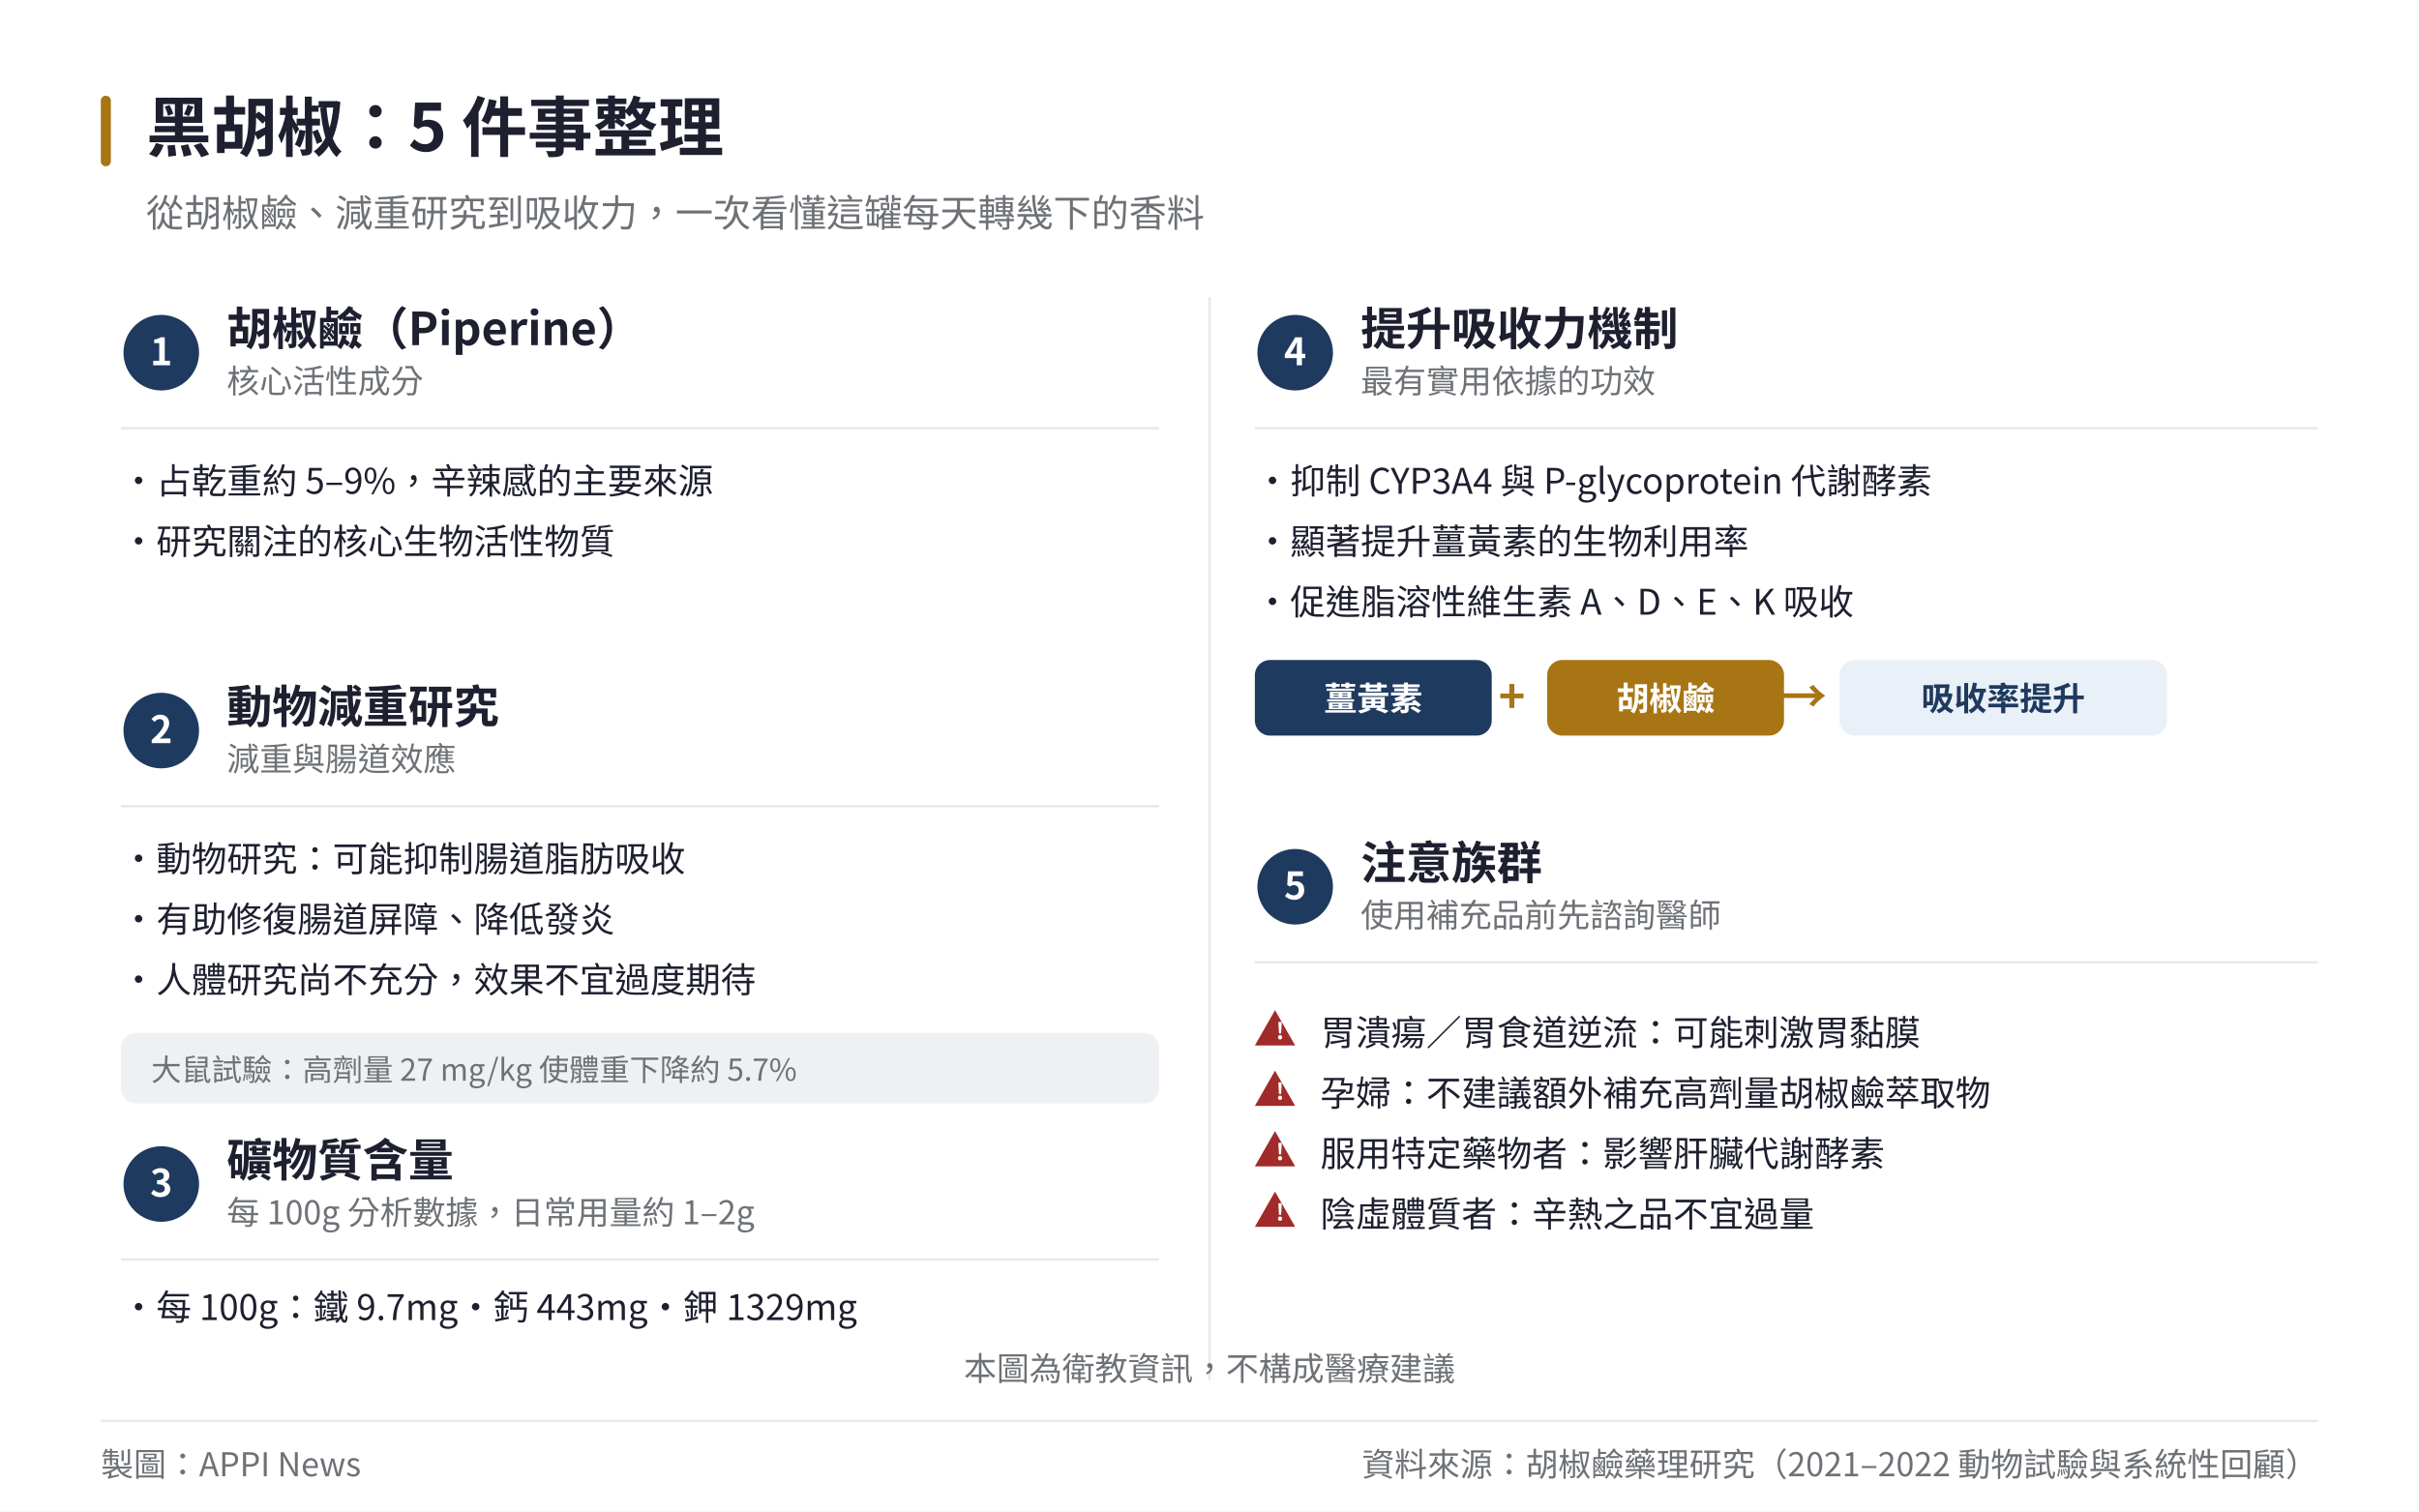
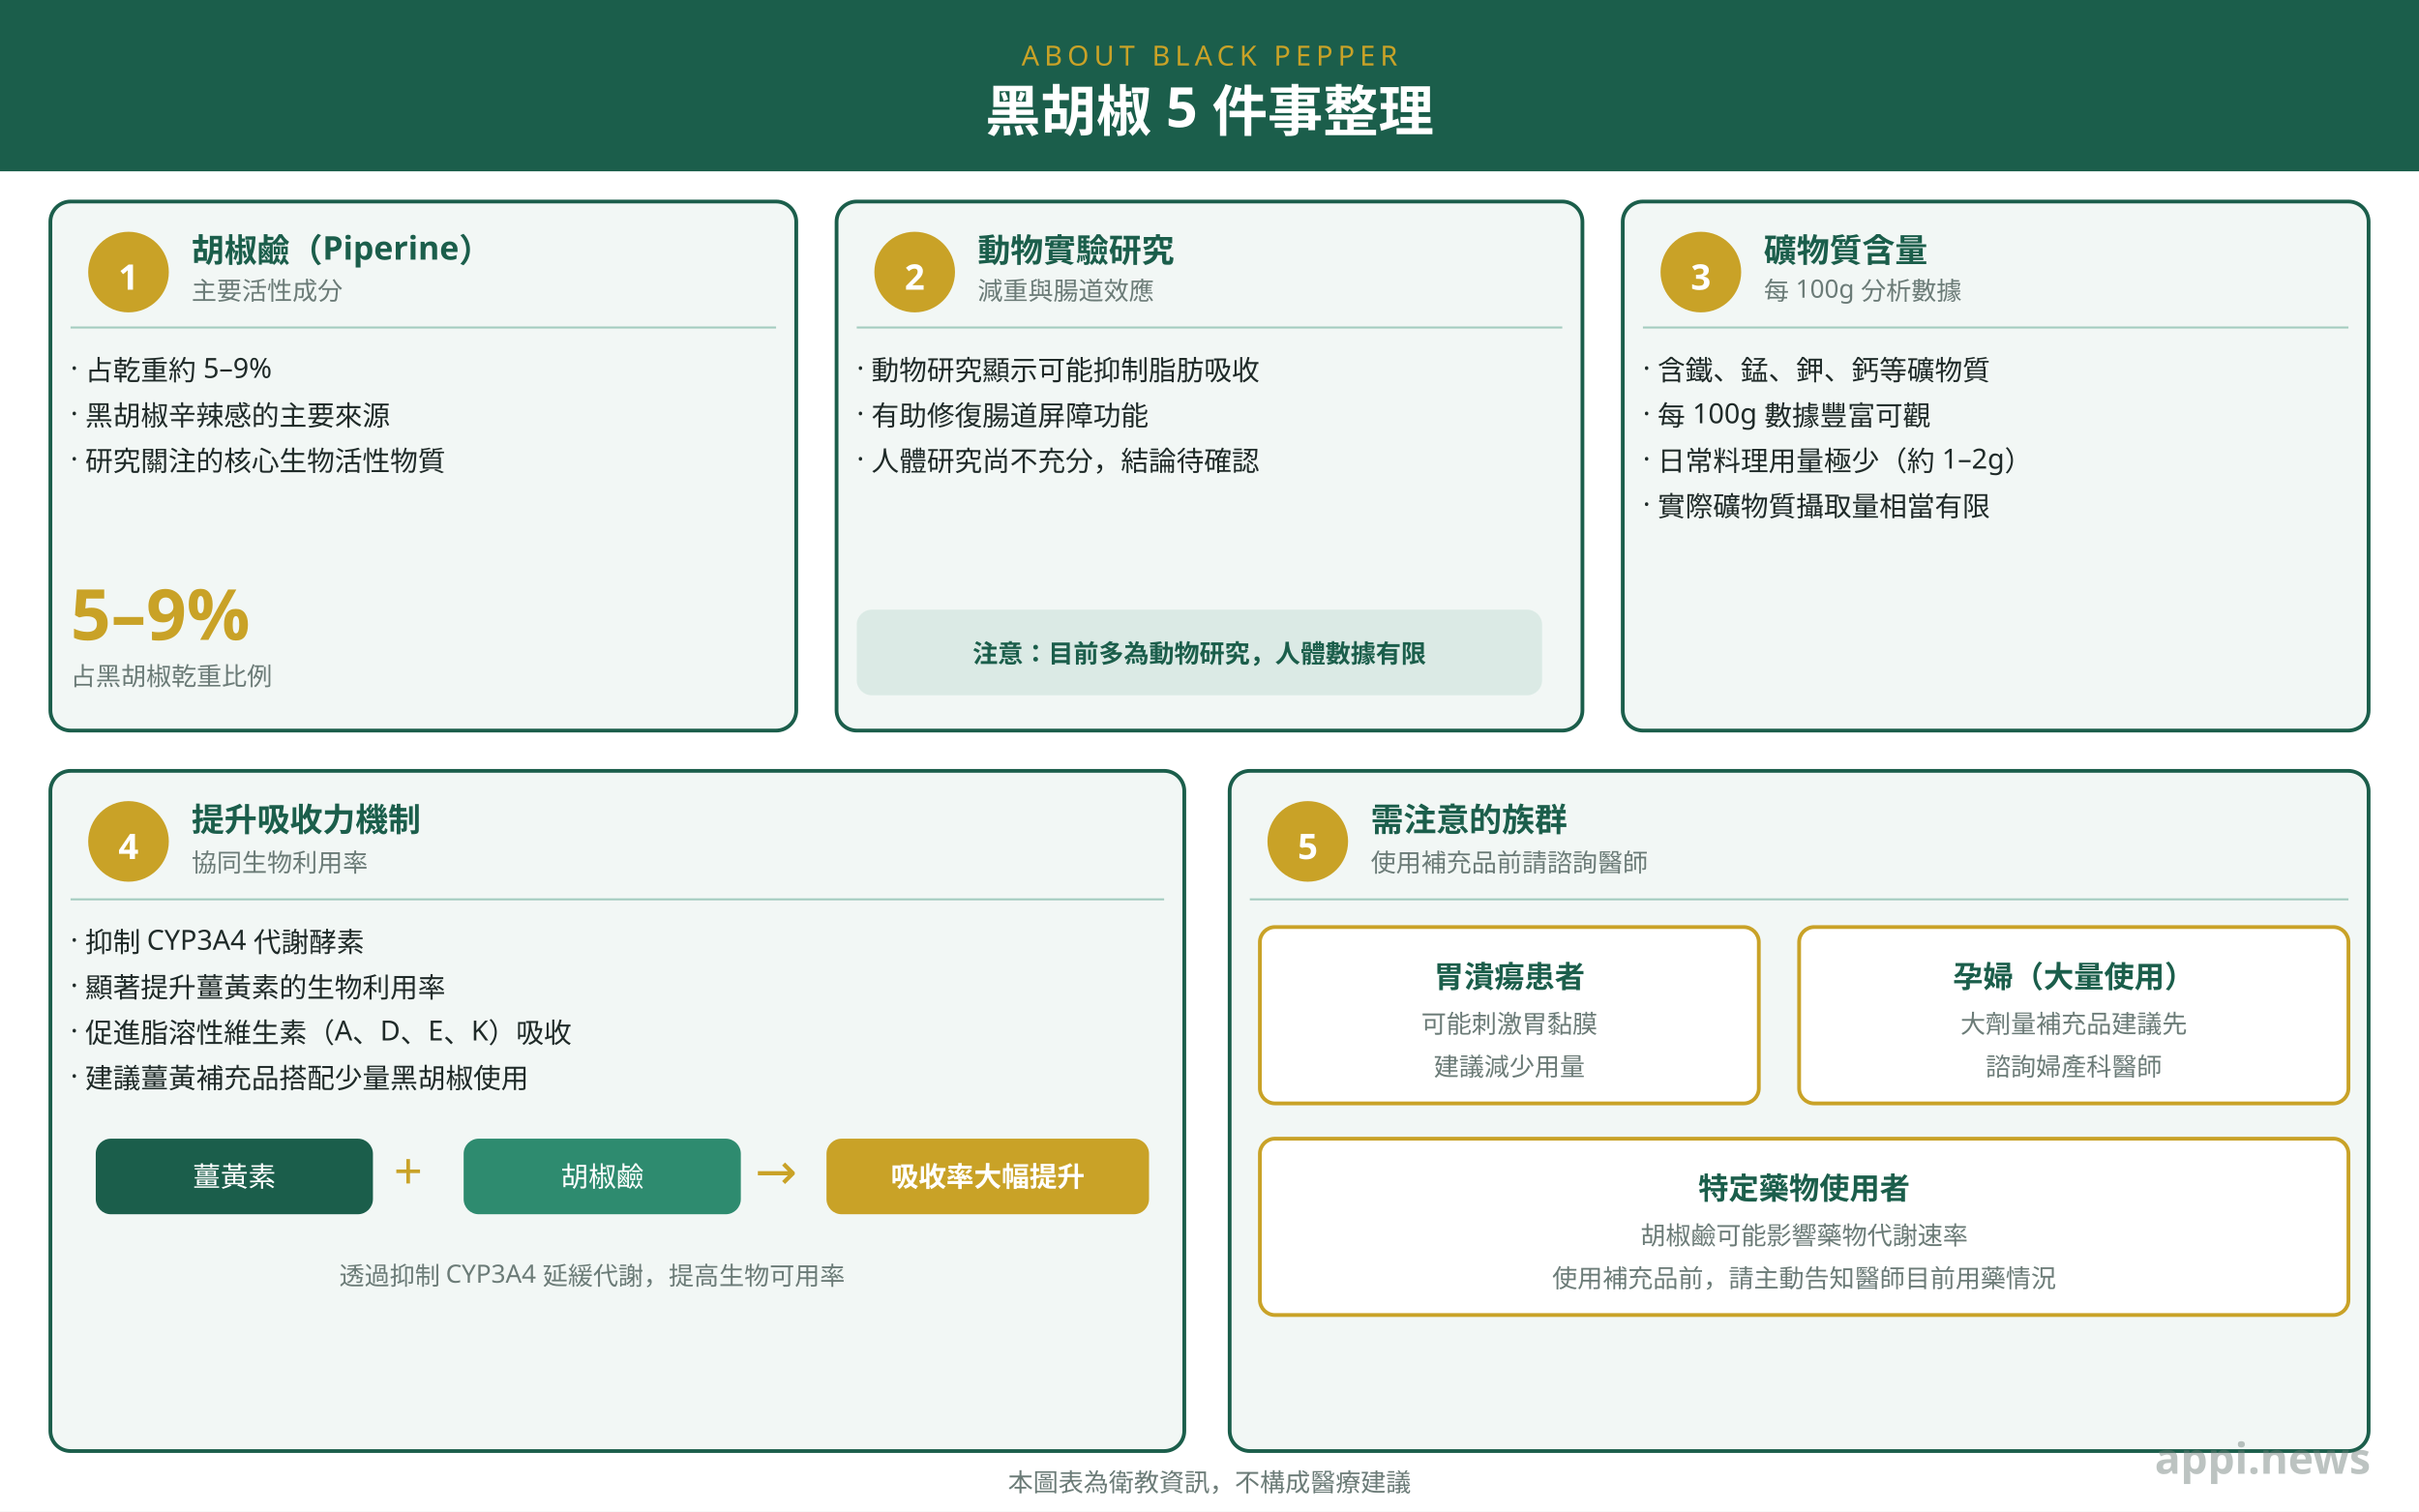
- <svg xmlns="http://www.w3.org/2000/svg" viewBox="0 0 960 600" width="960" height="600" role="img" aria-label="黑胡椒 5 件事整理：一、核心成分胡椒鹼占乾重 5–9%；二、動物減重研究可能抑制脂肪吸收但人體證據不足；三、礦物質含量可觀但日常用量極少；四、抑制 CYP3A4 提升薑黃素吸收力；五、注意族群使用補充品前先諮詢醫師">
-   <style>
- text{font-family:'Noto Sans TC','PingFang TC','Microsoft JhengHei','Noto Sans CJK TC','Heiti TC',sans-serif;}
- .title{font-size:26px;font-weight:700;fill:#1e2030;}
- .deck{font-size:15px;fill:#6e7276;}
- .num{font-size:15px;font-weight:700;fill:#ffffff;}
- .item{font-size:18px;font-weight:700;fill:#1e2030;}
- .sub{font-size:13px;fill:#6e7276;}
- .li{font-size:14px;fill:#1e2030;}
- .chip{font-size:13px;font-weight:700;fill:#ffffff;}
- .chipd{font-size:13px;font-weight:700;fill:#1f3a5f;}
- .tag{font-size:12px;fill:#6e7276;}
- .foot{font-size:13px;fill:#6e7276;}
- .note{font-size:13px;fill:#6e7276;}
- </style>
-   <rect width="960" height="600" fill="#ffffff" />
-   <rect x="40" y="38" width="4" height="28" rx="2" fill="#a87515" />
-   <text x="58" y="60" class="title">黑胡椒：5 件事整理</text>
-   <text x="58" y="90" class="deck">從胡椒鹼、減重研究到吸收力，一次看懂這罐每天轉幾下的香料</text>
-   <line x1="480" y1="118" x2="480" y2="548" stroke="#e8e9ed" stroke-width="1" />
-   <circle cx="64" cy="140" r="15" fill="#1f3a5f" />
-   <text x="64" y="145" text-anchor="middle" class="num">1</text>
-   <text x="90" y="137" class="item">胡椒鹼（Piperine）</text>
-   <text x="90" y="156" class="sub">核心活性成分</text>
-   <line x1="48" y1="170" x2="460" y2="170" stroke="#e8e9ed" stroke-width="1" />
-   <text x="48" y="196" class="li">・占乾重約 5–9%，辛辣感的主要來源</text>
-   <text x="48" y="220" class="li">・研究關注的核心生物活性物質</text>
-   <circle cx="64" cy="290" r="15" fill="#1f3a5f" />
-   <text x="64" y="295" text-anchor="middle" class="num">2</text>
-   <text x="90" y="287" class="item">動物減重研究</text>
-   <text x="90" y="306" class="sub">減重與腸道效應</text>
-   <line x1="48" y1="320" x2="460" y2="320" stroke="#e8e9ed" stroke-width="1" />
-   <text x="48" y="346" class="li">・動物研究：可能抑制腸道脂肪吸收</text>
-   <text x="48" y="370" class="li">・有助修復腸道屏障、降低發炎</text>
-   <text x="48" y="394" class="li">・人體研究尚不充分，效果不宜過度期待</text>
-   <rect x="48" y="410" width="412" height="28" rx="6" fill="#eef0f3" />
-   <text x="60" y="429" class="tag">大鼠試驗：高劑量 27 mg/kg 使體重下降約 5.7%</text>
-   <circle cx="64" cy="470" r="15" fill="#1f3a5f" />
-   <text x="64" y="475" text-anchor="middle" class="num">3</text>
-   <text x="90" y="467" class="item">礦物質含量</text>
-   <text x="90" y="486" class="sub">每 100g 分析數據，日常用量約 1–2g</text>
-   <line x1="48" y1="500" x2="460" y2="500" stroke="#e8e9ed" stroke-width="1" />
-   <text x="48" y="524" class="li">・每 100g：鐵 9.7mg・鈣 443mg・鉀 1329mg</text>
-   <circle cx="514" cy="140" r="15" fill="#1f3a5f" />
-   <text x="514" y="145" text-anchor="middle" class="num">4</text>
-   <text x="540" y="137" class="item">提升吸收力機制</text>
-   <text x="540" y="156" class="sub">最有實用依據的功效</text>
-   <line x1="498" y1="170" x2="920" y2="170" stroke="#e8e9ed" stroke-width="1" />
-   <text x="498" y="196" class="li">・抑制 CYP3A4 與 P-glycoprotein 代謝酵素</text>
-   <text x="498" y="220" class="li">・顯著提升薑黃素的生物利用率</text>
-   <text x="498" y="244" class="li">・促進脂溶性維生素 A、D、E、K 吸收</text>
-   <rect x="498" y="262" width="94" height="30" rx="6" fill="#1f3a5f" />
-   <text x="545" y="282" text-anchor="middle" class="chip">薑黃素</text>
-   <text x="600" y="283" text-anchor="middle" font-size="18" font-weight="700" fill="#a87515">+</text>
-   <rect x="614" y="262" width="94" height="30" rx="6" fill="#a87515" />
-   <text x="661" y="282" text-anchor="middle" class="chip">胡椒鹼</text>
-   <text x="716" y="283" text-anchor="middle" font-size="18" font-weight="700" fill="#a87515">→</text>
-   <rect x="730" y="262" width="130" height="30" rx="6" fill="#eaf0f8" />
-   <text x="795" y="282" text-anchor="middle" class="chipd">吸收率提升</text>
-   <circle cx="514" cy="352" r="15" fill="#1f3a5f" />
-   <text x="514" y="357" text-anchor="middle" class="num">5</text>
-   <text x="540" y="349" class="item">注意族群</text>
-   <text x="540" y="368" class="sub">使用補充品前先諮詢醫師</text>
-   <line x1="498" y1="382" x2="920" y2="382" stroke="#e8e9ed" stroke-width="1" />
-   <path d="M506 401 L514 415 L498 415 Z" fill="#a12a2a" />
-   <text x="508" y="412.5" text-anchor="middle" font-size="9" font-weight="700" fill="#ffffff">!</text>
-   <text x="524" y="415" class="li">胃潰瘍／胃食道逆流：可能刺激胃黏膜</text>
-   <path d="M506 425 L514 439 L498 439 Z" fill="#a12a2a" />
-   <text x="508" y="436.5" text-anchor="middle" font-size="9" font-weight="700" fill="#ffffff">!</text>
-   <text x="524" y="439" class="li">孕婦：不建議額外補充高劑量胡椒鹼萃取物</text>
-   <path d="M506 449 L514 463 L498 463 Z" fill="#a12a2a" />
-   <text x="508" y="460.5" text-anchor="middle" font-size="9" font-weight="700" fill="#ffffff">!</text>
-   <text x="524" y="463" class="li">服用特定藥物者：影響肝臟代謝酵素</text>
-   <path d="M506 473 L514 487 L498 487 Z" fill="#a12a2a" />
-   <text x="508" y="484.5" text-anchor="middle" font-size="9" font-weight="700" fill="#ffffff">!</text>
-   <text x="524" y="487" class="li">陰虛體質者：辛熱之品不宜過量</text>
-   <text x="480" y="548" text-anchor="middle" class="note">本圖為衛教資訊，不構成醫療建議</text>
-   <line x1="40" y1="564" x2="920" y2="564" stroke="#e8e9ed" stroke-width="1" />
-   <text x="40" y="586" class="foot">製圖：APPI News</text>
-   <text x="920" y="586" text-anchor="end" class="foot">資料來源：胡椒鹼藥理研究（2021–2022 動物試驗與系統性回顧）</text>
+ <svg xmlns="http://www.w3.org/2000/svg" viewBox="0 0 960 600" width="960" height="600">
+   <rect width="960" height="600" fill="#fff" />
+   <rect width="960" height="68" fill="#1B5E4B" />
+   <text x="480" y="26" text-anchor="middle" fill="#C9A227" font-size="11" font-family="sans-serif" letter-spacing="2">ABOUT BLACK PEPPER</text>
+   <text x="480" y="52" text-anchor="middle" fill="#fff" font-size="22" font-family="sans-serif" font-weight="bold">黑胡椒 5 件事整理</text>
+   <rect x="20" y="80" width="296" height="210" rx="8" fill="#F2F7F5" stroke="#1B5E4B" stroke-width="1.5" />
+   <circle cx="51" cy="108" r="16" fill="#C9A227" />
+   <text x="51" y="115" text-anchor="middle" font-size="14" font-family="sans-serif" font-weight="bold" fill="#fff">1</text>
+   <text x="76" y="104" font-size="13" font-family="sans-serif" font-weight="bold" fill="#1B5E4B">胡椒鹼（Piperine）</text>
+   <text x="76" y="119" font-size="10" font-family="sans-serif" fill="#6B7B77">主要活性成分</text>
+   <line x1="28" y1="130" x2="308" y2="130" stroke="#2E8B6F" stroke-width="0.8" opacity="0.4" />
+   <text x="28" y="150" font-size="11" font-family="sans-serif" fill="#1F2A28">· 占乾重約 5–9%</text>
+   <text x="28" y="168" font-size="11" font-family="sans-serif" fill="#1F2A28">· 黑胡椒辛辣感的主要來源</text>
+   <text x="28" y="186" font-size="11" font-family="sans-serif" fill="#1F2A28">· 研究關注的核心生物活性物質</text>
+   <text x="28" y="254" font-size="28" font-family="sans-serif" font-weight="bold" fill="#C9A227">5–9%</text>
+   <text x="28" y="272" font-size="10" font-family="sans-serif" fill="#6B7B77">占黑胡椒乾重比例</text>
+   <rect x="332" y="80" width="296" height="210" rx="8" fill="#F2F7F5" stroke="#1B5E4B" stroke-width="1.5" />
+   <circle cx="363" cy="108" r="16" fill="#C9A227" />
+   <text x="363" y="115" text-anchor="middle" font-size="14" font-family="sans-serif" font-weight="bold" fill="#fff">2</text>
+   <text x="388" y="104" font-size="13" font-family="sans-serif" font-weight="bold" fill="#1B5E4B">動物實驗研究</text>
+   <text x="388" y="119" font-size="10" font-family="sans-serif" fill="#6B7B77">減重與腸道效應</text>
+   <line x1="340" y1="130" x2="620" y2="130" stroke="#2E8B6F" stroke-width="0.8" opacity="0.4" />
+   <text x="340" y="150" font-size="11" font-family="sans-serif" fill="#1F2A28">· 動物研究顯示可能抑制脂肪吸收</text>
+   <text x="340" y="168" font-size="11" font-family="sans-serif" fill="#1F2A28">· 有助修復腸道屏障功能</text>
+   <text x="340" y="186" font-size="11" font-family="sans-serif" fill="#1F2A28">· 人體研究尚不充分，結論待確認</text>
+   <rect x="340" y="242" width="272" height="34" rx="6" fill="#2E8B6F" opacity="0.12" />
+   <text x="476" y="263" text-anchor="middle" font-size="10" font-family="sans-serif" fill="#1B5E4B" font-weight="bold">注意：目前多為動物研究，人體數據有限</text>
+   <rect x="644" y="80" width="296" height="210" rx="8" fill="#F2F7F5" stroke="#1B5E4B" stroke-width="1.5" />
+   <circle cx="675" cy="108" r="16" fill="#C9A227" />
+   <text x="675" y="115" text-anchor="middle" font-size="14" font-family="sans-serif" font-weight="bold" fill="#fff">3</text>
+   <text x="700" y="104" font-size="13" font-family="sans-serif" font-weight="bold" fill="#1B5E4B">礦物質含量</text>
+   <text x="700" y="119" font-size="10" font-family="sans-serif" fill="#6B7B77">每 100g 分析數據</text>
+   <line x1="652" y1="130" x2="932" y2="130" stroke="#2E8B6F" stroke-width="0.8" opacity="0.4" />
+   <text x="652" y="150" font-size="11" font-family="sans-serif" fill="#1F2A28">· 含鐵、錳、鉀、鈣等礦物質</text>
+   <text x="652" y="168" font-size="11" font-family="sans-serif" fill="#1F2A28">· 每 100g 數據豐富可觀</text>
+   <text x="652" y="186" font-size="11" font-family="sans-serif" fill="#1F2A28">· 日常料理用量極少（約 1–2g）</text>
+   <text x="652" y="204" font-size="11" font-family="sans-serif" fill="#1F2A28">· 實際礦物質攝取量相當有限</text>
+   <rect x="20" y="306" width="450" height="270" rx="8" fill="#F2F7F5" stroke="#1B5E4B" stroke-width="1.5" />
+   <circle cx="51" cy="334" r="16" fill="#C9A227" />
+   <text x="51" y="341" text-anchor="middle" font-size="14" font-family="sans-serif" font-weight="bold" fill="#fff">4</text>
+   <text x="76" y="330" font-size="13" font-family="sans-serif" font-weight="bold" fill="#1B5E4B">提升吸收力機制</text>
+   <text x="76" y="346" font-size="10" font-family="sans-serif" fill="#6B7B77">協同生物利用率</text>
+   <line x1="28" y1="357" x2="462" y2="357" stroke="#2E8B6F" stroke-width="0.8" opacity="0.4" />
+   <text x="28" y="377" font-size="11" font-family="sans-serif" fill="#1F2A28">· 抑制 CYP3A4 代謝酵素</text>
+   <text x="28" y="395" font-size="11" font-family="sans-serif" fill="#1F2A28">· 顯著提升薑黃素的生物利用率</text>
+   <text x="28" y="413" font-size="11" font-family="sans-serif" fill="#1F2A28">· 促進脂溶性維生素（A、D、E、K）吸收</text>
+   <text x="28" y="431" font-size="11" font-family="sans-serif" fill="#1F2A28">· 建議薑黃補充品搭配少量黑胡椒使用</text>
+   <rect x="38" y="452" width="110" height="30" rx="6" fill="#1B5E4B" />
+   <text x="93" y="471" text-anchor="middle" font-size="11" font-family="sans-serif" fill="#fff">薑黃素</text>
+   <text x="162" y="472" text-anchor="middle" font-size="20" font-family="sans-serif" fill="#C9A227">+</text>
+   <rect x="184" y="452" width="110" height="30" rx="6" fill="#2E8B6F" />
+   <text x="239" y="471" text-anchor="middle" font-size="11" font-family="sans-serif" fill="#fff">胡椒鹼</text>
+   <text x="308" y="472" text-anchor="middle" font-size="20" font-family="sans-serif" fill="#C9A227">→</text>
+   <rect x="328" y="452" width="128" height="30" rx="6" fill="#C9A227" />
+   <text x="392" y="471" text-anchor="middle" font-size="11" font-family="sans-serif" font-weight="bold" fill="#fff">吸收率大幅提升</text>
+   <text x="235" y="510" text-anchor="middle" font-size="10" font-family="sans-serif" fill="#6B7B77">透過抑制 CYP3A4 延緩代謝，提高生物可用率</text>
+   <rect x="488" y="306" width="452" height="270" rx="8" fill="#F2F7F5" stroke="#1B5E4B" stroke-width="1.5" />
+   <circle cx="519" cy="334" r="16" fill="#C9A227" />
+   <text x="519" y="341" text-anchor="middle" font-size="14" font-family="sans-serif" font-weight="bold" fill="#fff">5</text>
+   <text x="544" y="330" font-size="13" font-family="sans-serif" font-weight="bold" fill="#1B5E4B">需注意的族群</text>
+   <text x="544" y="346" font-size="10" font-family="sans-serif" fill="#6B7B77">使用補充品前請諮詢醫師</text>
+   <line x1="496" y1="357" x2="932" y2="357" stroke="#2E8B6F" stroke-width="0.8" opacity="0.4" />
+   <rect x="500" y="368" width="198" height="70" rx="6" fill="#fff" stroke="#C9A227" stroke-width="1.5" />
+   <text x="599" y="392" text-anchor="middle" font-size="12" font-family="sans-serif" font-weight="bold" fill="#1B5E4B">胃潰瘍患者</text>
+   <text x="599" y="410" text-anchor="middle" font-size="10" font-family="sans-serif" fill="#6B7B77">可能刺激胃黏膜</text>
+   <text x="599" y="427" text-anchor="middle" font-size="10" font-family="sans-serif" fill="#6B7B77">建議減少用量</text>
+   <rect x="714" y="368" width="218" height="70" rx="6" fill="#fff" stroke="#C9A227" stroke-width="1.5" />
+   <text x="823" y="392" text-anchor="middle" font-size="12" font-family="sans-serif" font-weight="bold" fill="#1B5E4B">孕婦（大量使用）</text>
+   <text x="823" y="410" text-anchor="middle" font-size="10" font-family="sans-serif" fill="#6B7B77">大劑量補充品建議先</text>
+   <text x="823" y="427" text-anchor="middle" font-size="10" font-family="sans-serif" fill="#6B7B77">諮詢婦產科醫師</text>
+   <rect x="500" y="452" width="432" height="70" rx="6" fill="#fff" stroke="#C9A227" stroke-width="1.5" />
+   <text x="716" y="476" text-anchor="middle" font-size="12" font-family="sans-serif" font-weight="bold" fill="#1B5E4B">特定藥物使用者</text>
+   <text x="716" y="494" text-anchor="middle" font-size="10" font-family="sans-serif" fill="#6B7B77">胡椒鹼可能影響藥物代謝速率</text>
+   <text x="716" y="511" text-anchor="middle" font-size="10" font-family="sans-serif" fill="#6B7B77">使用補充品前，請主動告知醫師目前用藥情況</text>
+   <text x="480" y="592" text-anchor="middle" font-size="10" font-family="sans-serif" fill="#6B7B77">本圖表為衛教資訊，不構成醫療建議</text>
+   <text x="940.8" y="585" text-anchor="end" font-family="sans-serif" font-size="17" fill="#6B7B77" fill-opacity="0.45" font-weight="600">appi.news</text>
</svg>
